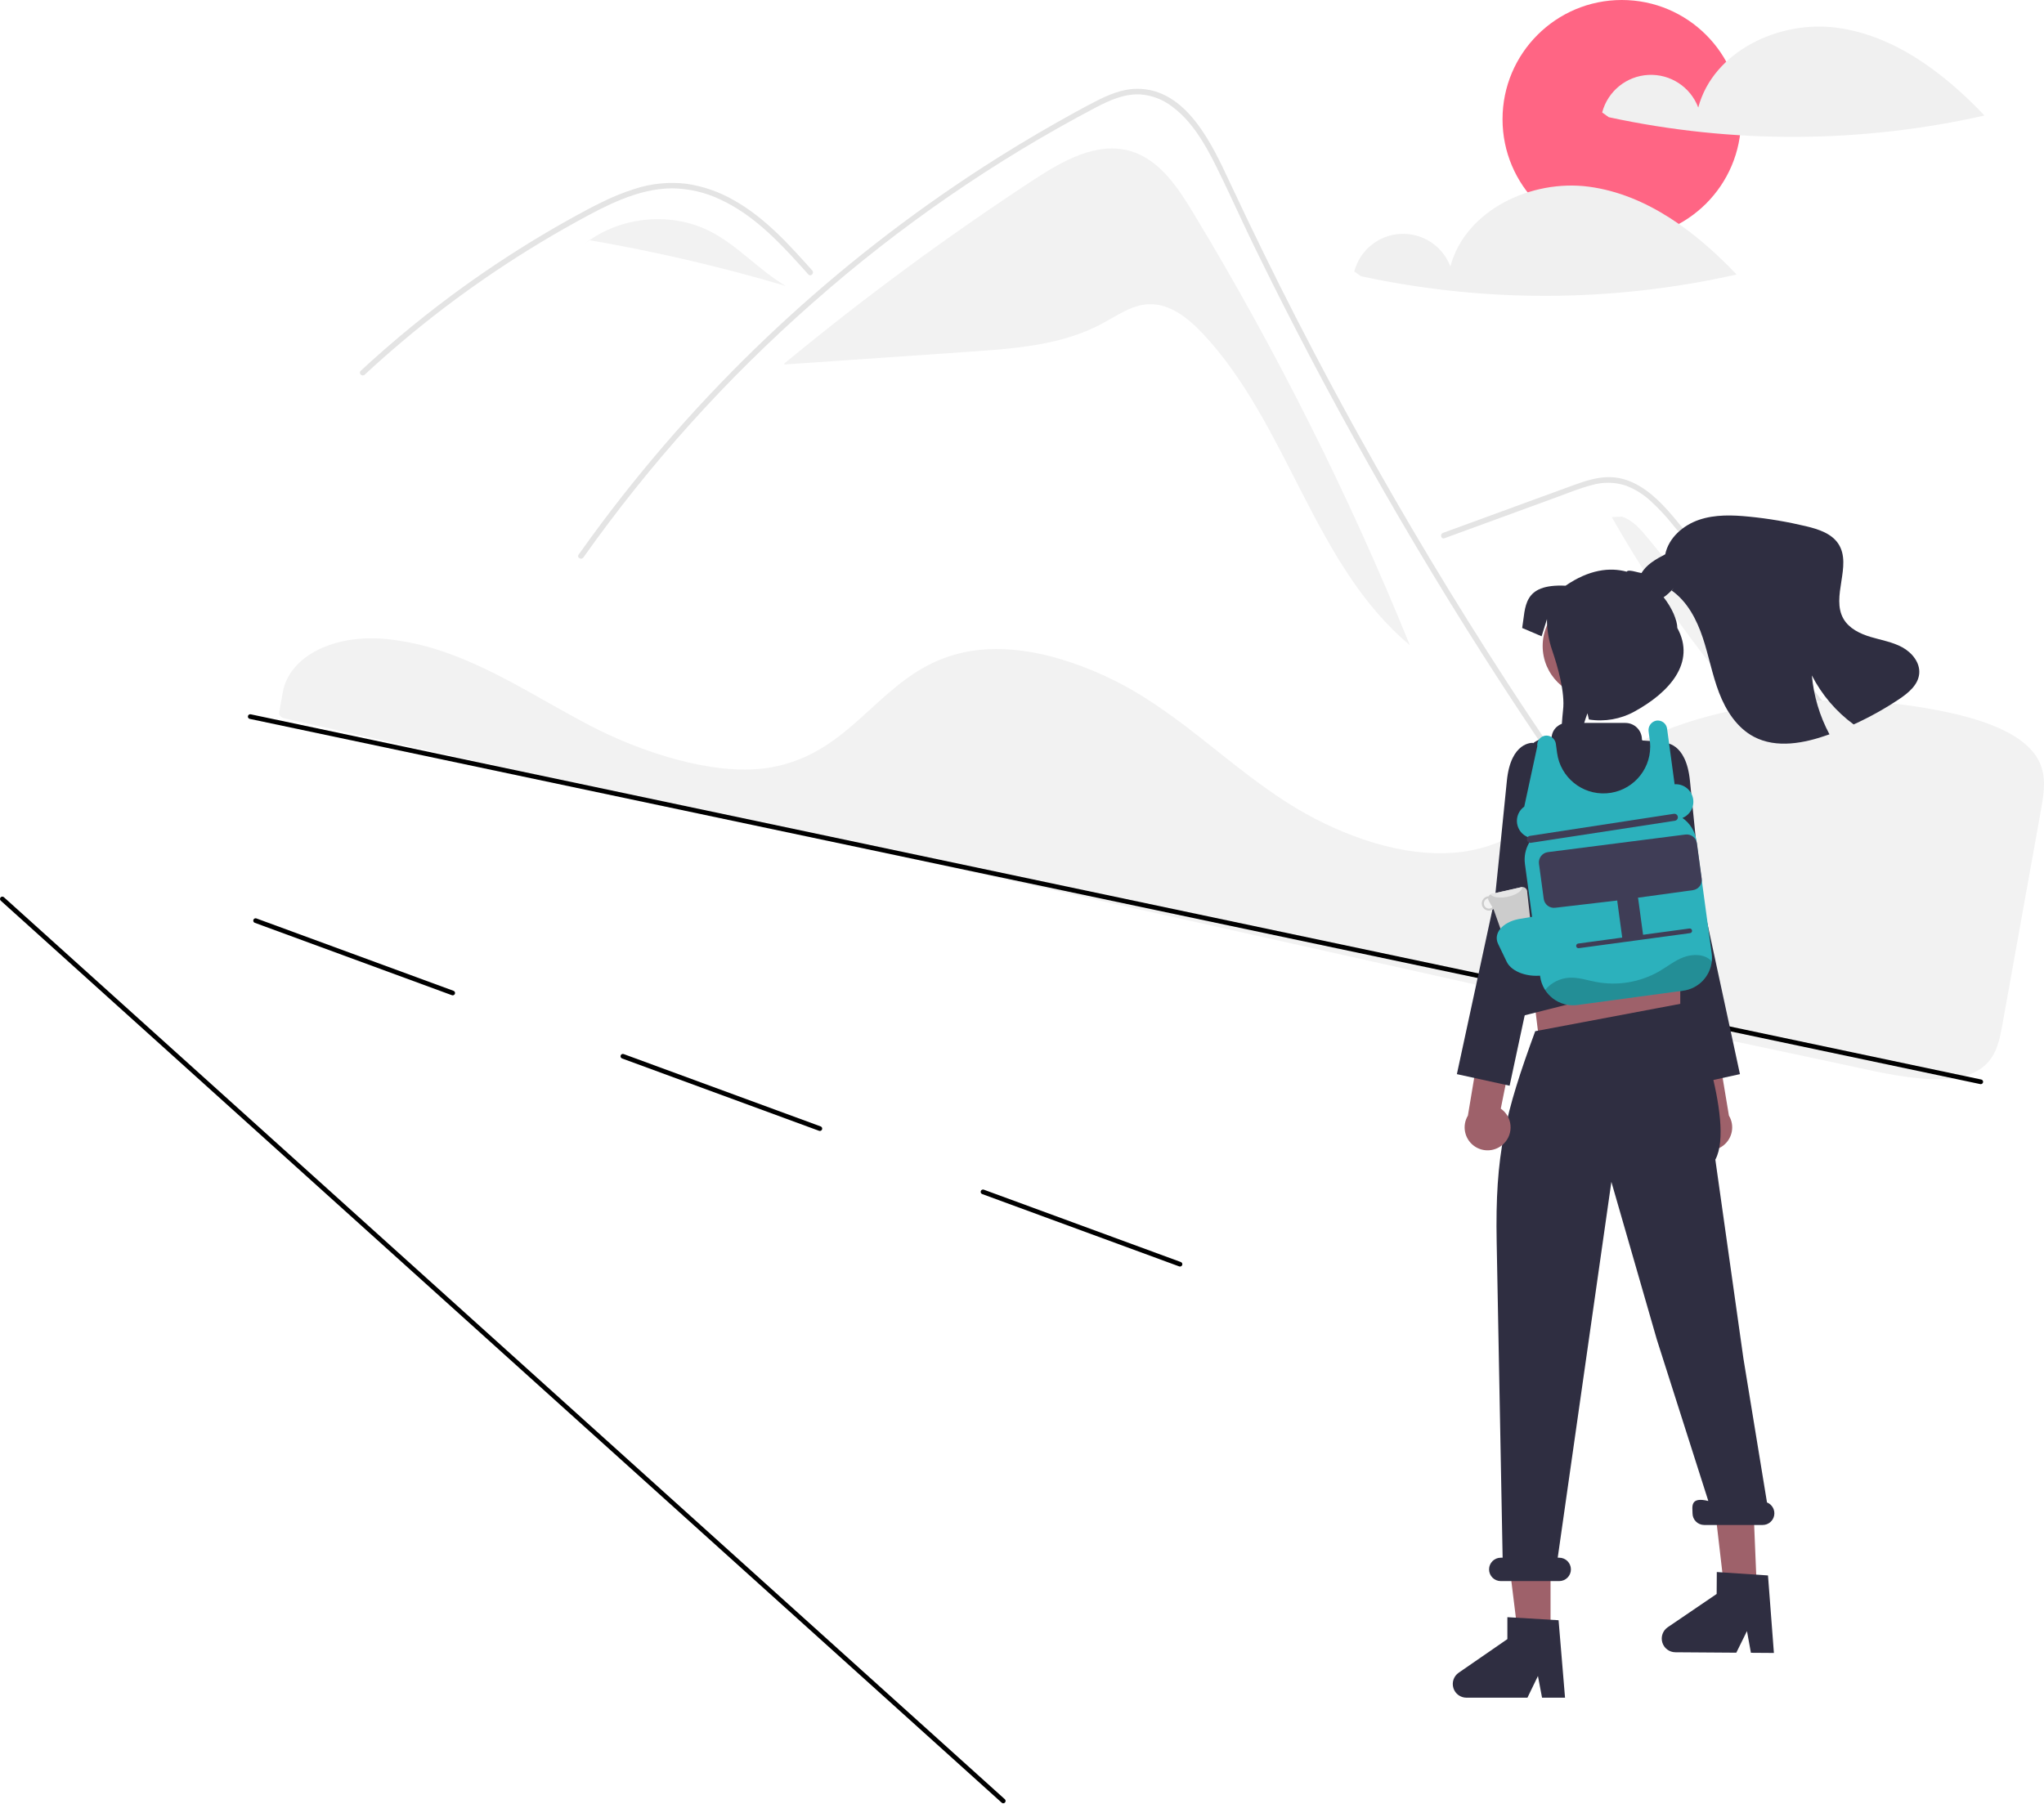
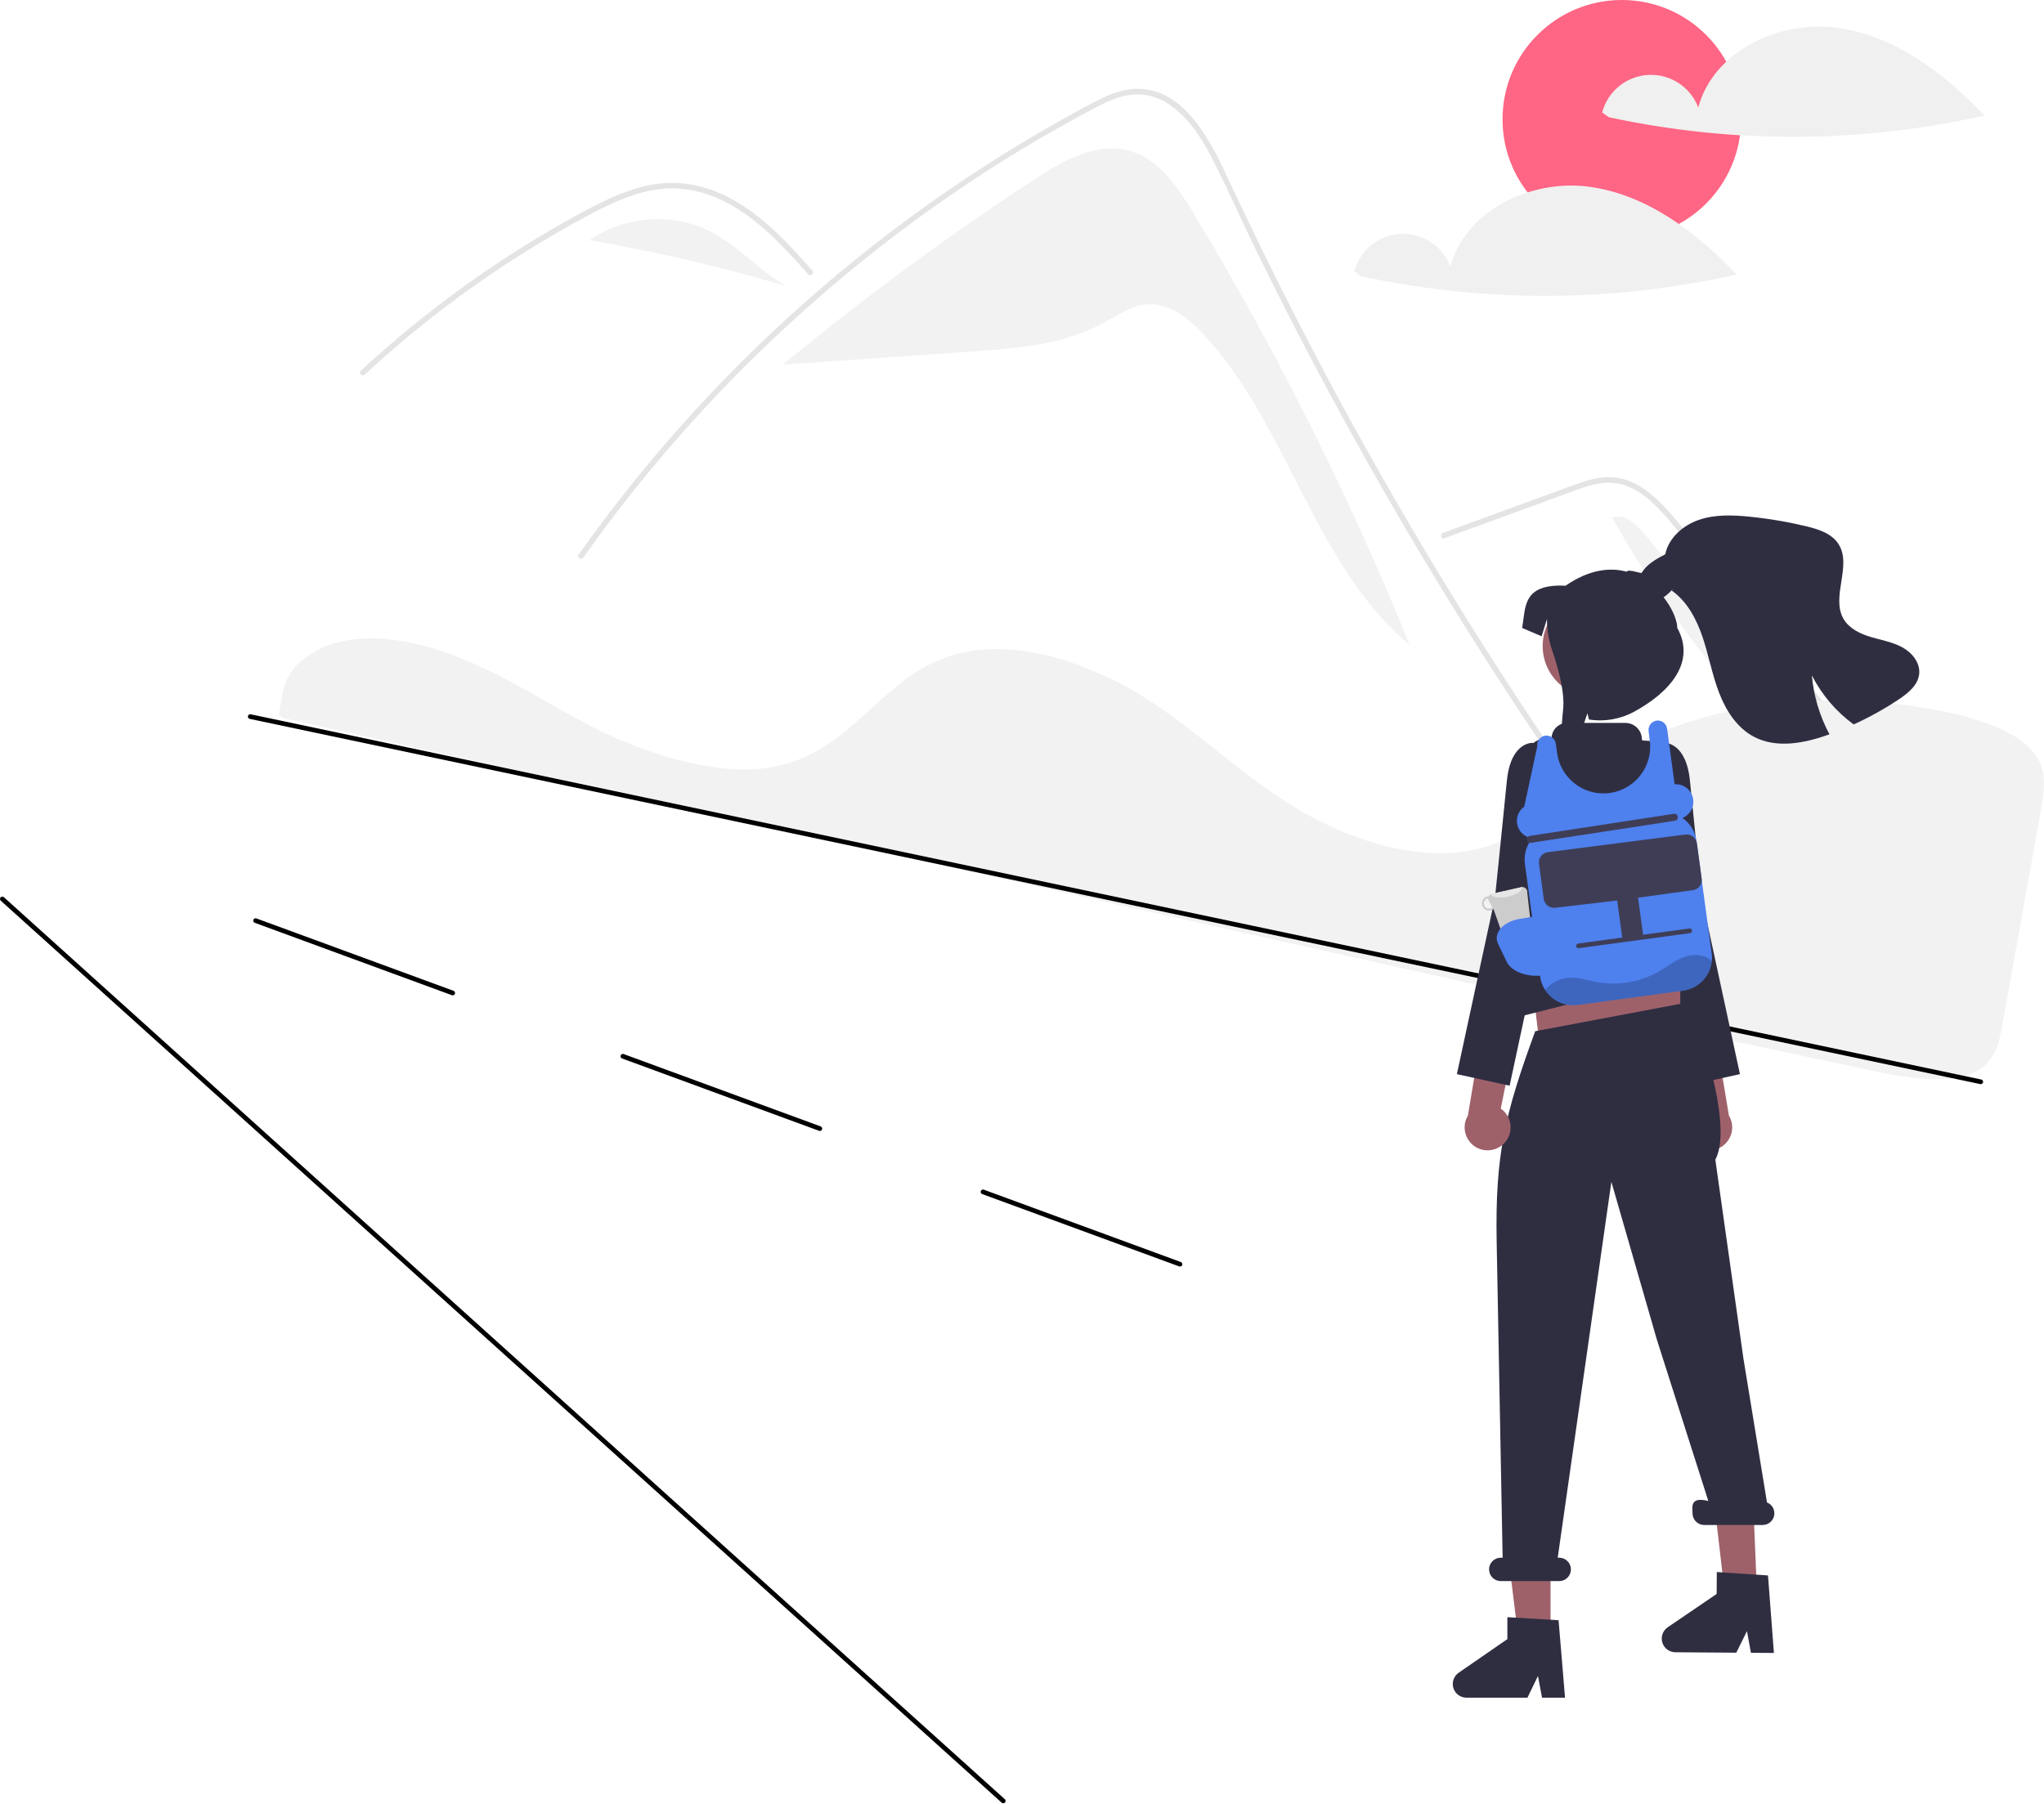
<svg xmlns="http://www.w3.org/2000/svg" id="currentIllo" data-name="Layer 1" width="874.039" height="771.292" viewBox="0 0 874.039 771.292" class="injected-svg DownloadModal__ImageFile-sc-p17csy-5 iIfSkb grid_media">
  <path d="M673.062,155.137c-6.611-10.934-14.444-22.608-26.712-26.178-14.207-4.135-28.802,4.079-41.181,12.184a1200.013,1200.013,0,0,0-106.794,78.684l.037.424q39.846-2.748,79.691-5.496c19.192-1.324,39.044-2.83,56.005-11.909,6.436-3.445,12.71-8.047,20.003-8.368,9.061-.398,16.962,5.93,23.17,12.541,36.727,39.109,47.355,98.916,88.558,133.276A1307.621,1307.621,0,0,0,673.062,155.137Z" transform="translate(-162.9803 -64.354)" fill="#f2f2f2" />
  <path d="M898.816,486.852c-4.061-5.128-5.721-6.33-9.727-11.505Q840.159,412.063,797.108,344.504q-29.241-45.883-55.583-93.529-12.541-22.651-24.394-45.658-9.198-17.839-17.985-35.891c-1.675-3.437-3.303-6.891-4.923-10.352-3.817-8.139-7.563-16.318-11.585-24.346-4.583-9.151-10.162-18.744-18.578-24.891a25.346,25.346,0,0,0-13.204-5.081c-6.851-.443-13.173,2.386-19.115,5.476a615.324,615.324,0,0,0-120.996,83.438A629.917,629.917,0,0,0,412.444,302.789c-.869,1.241-2.924.055-2.047-1.193q5.18-7.325,10.565-14.492A633.399,633.399,0,0,1,582.67,136.269q15.73-10.194,32.051-19.431c5.484-3.106,10.992-6.171,16.594-9.048,5.492-2.821,11.324-5.358,17.598-5.452,21.351-.332,32.407,23.848,40,40.119q3.58,7.681,7.246,15.314,13.856,28.981,28.779,57.432,9.21,17.566,18.823,34.927,29.917,54.062,63.596,105.935c29.743,45.808,59.25,86.275,93.134,129.112C901.424,486.362,899.756,488.053,898.816,486.852Z" transform="translate(-162.9803 -64.354)" fill="#e4e4e4" />
  <path d="M508.636,181.73c-1.24-1.383-2.473-2.766-3.722-4.149-9.846-10.889-20.411-21.652-33.931-27.894a49.228,49.228,0,0,0-20.624-4.781c-7.38.024-14.595,1.96-21.414,4.67-3.224,1.288-6.377,2.75-9.482,4.307-3.548,1.786-7.033,3.69-10.502,5.61q-9.767,5.405-19.281,11.284-18.93,11.699-36.674,25.184-9.198,6.993-18.017,14.445-8.202,6.922-16.073,14.216c-1.122,1.035-2.797-.64-1.675-1.675,1.383-1.288,2.782-2.568,4.18-3.832q5.927-5.358,12.043-10.51,11.153-9.411,22.884-18.096,18.242-13.513,37.74-25.192,9.743-5.832,19.755-11.174c2.015-1.075,4.054-2.126,6.116-3.121a97.502,97.502,0,0,1,14.54-5.919,51.724,51.724,0,0,1,21.96-2.157,57.173,57.173,0,0,1,20.261,7.009c13.275,7.42,23.572,18.894,33.591,30.091C511.323,181.184,509.655,182.867,508.636,181.73Z" transform="translate(-162.9803 -64.354)" fill="#e4e4e4" />
  <path d="M780.643,294.569l31.811-11.635L828.249,277.157c5.144-1.881,10.276-4.023,15.593-5.37a24.6,24.6,0,0,1,14.114.18,32.529,32.529,0,0,1,11.008,6.824,89.337,89.337,0,0,1,9.029,9.642c3.439,4.133,6.827,8.308,10.23,12.47q21.068,25.765,41.86,51.755,20.792,25.989,41.306,52.198,20.564,26.274,40.845,52.767,2.484,3.246,4.965,6.494c.914,1.196,2.973.017,2.047-1.196q-20.431-26.76-41.147-53.3-20.767-26.604-41.82-52.982-21.053-26.378-42.391-52.527-5.316-6.515-10.649-13.015c-2.999-3.655-5.965-7.35-9.254-10.753-6.039-6.245-13.583-11.764-22.614-11.914-5.31-.088-10.448,1.597-15.381,3.381-5.318,1.924-10.624,3.884-15.935,5.826l-32.034,11.716-8.008,2.929c-1.421.52-.807,2.812.63,2.286Z" transform="translate(-162.9803 -64.354)" fill="#e4e4e4" />
  <path d="M466.796,163.388c-16.166-8.308-36.868-6.681-51.723,3.699a737.726,737.726,0,0,1,83.932,19.589C487.555,179.967,478.599,169.455,466.796,163.388Z" transform="translate(-162.9803 -64.354)" fill="#f2f2f2" />
  <path d="M414.914,167.059l-3.112,2.53c1.053-.885,2.147-1.715,3.271-2.501C415.02,167.078,414.967,167.068,414.914,167.059Z" transform="translate(-162.9803 -64.354)" fill="#f2f2f2" />
  <path d="M867.766,294.685c-3.131-3.812-6.517-7.803-11.201-9.351l-4.373.172A496.015,496.015,0,0,0,984.306,436.543Q926.036,365.614,867.766,294.685Z" transform="translate(-162.9803 -64.354)" fill="#f2f2f2" />
  <path d="M667.565,606.081a.992.992,0,0,1-.345-.062l-84.261-30.953a1.0 1,0,0,1,.689-1.877L667.91,604.142a1.0 1,0,0,1-.345,1.938Z" transform="translate(-162.9803 -64.354)" />
  <path d="M513.565,548.081a.992.992,0,0,1-.345-.062l-84.261-30.953a1.0 1,0,0,1,.689-1.877L513.91,546.142a1.0 1,0,0,1-.345,1.938Z" transform="translate(-162.9803 -64.354)" />
  <path d="M356.565,490.081a.992.992,0,0,1-.345-.062l-84.261-30.953a1.0 1,0,1,1,.689-1.877L356.91,488.142a1.0 1,0,0,1-.345,1.938Z" transform="translate(-162.9803 -64.354)" />
  <path d="M340.778,339.738c-3.513-.785-7.07-1.405-10.583-1.837l-.511-.063c-23.321-2.777-43.01,6.958-45.796,22.645l-.495,2.838c-.309,1.795-.643,3.725-1.04,5.86-.192,1.054.867,2.132,2.407,2.476L845.649,497.037c39.607,8.564,79.087,17.024,117.337,25.144a177.652,177.652,0,0,0,21.711,3.511c10.927.926,18.927-.293,24.46-3.725l.001 0c6.877-4.253,8.607-11.157,10.019-19.078,2.846-15.997,5.877-32.793,8.897-49.538,2.661-14.758,5.316-29.477,7.832-43.574,1.478-8.369,2.281-15.869-2.879-22.891-5.596-7.598-17.581-13.494-35.623-17.527-.218-.049-.434-.097-.655-.145-56.592-12.407-117.619-2.55-151.854,24.53-3.942,3.118-7.734,6.553-11.401,9.875a158.915,158.915,0,0,1-17.302,14.232,66.95,66.95,0,0,1-10.666,5.986c-.257.125-.548.255-.851.372-.705.318-1.433.613-2.135.865a62.042,62.042,0,0,1-12.655,3.397l-.431.065c-.326.056-.678.107-1.027.147a68.206,68.206,0,0,1-7.479.589c-10.812.309-22.585-1.669-34.991-5.882a151.752,151.752,0,0,1-32.578-15.751c-10.814-6.914-20.639-14.717-30.141-22.263-4.173-3.316-8.49-6.743-12.828-10.046-.815-.622-1.618-1.23-2.434-1.842-5.313-3.969-10.177-7.354-14.871-10.348a146.281,146.281,0,0,0-37.143-17.035c-13.864-4.03-26.63-5.128-37.931-3.275a60.649,60.649,0,0,0-9.253,2.27c-13.923,4.597-23.917,13.74-33.581,22.583-12.021,10.999-24.453,22.373-44.611,25.204-23.263,3.273-53.836-7.081-74.693-17.866-6.557-3.391-13.045-7.056-19.318-10.601q-3.801-2.148-7.611-4.28c-4.993-2.785-9.099-4.982-12.918-6.915l-1.208-.614c-.673-.337-1.346-.675-2.034-1.007-4.55-2.238-8.825-4.154-13.075-5.86l-1.004-.409c-2.021-.785-3.918-1.486-5.788-2.137l-.747-.259A109.236,109.236,0,0,0,340.778,339.738Z" transform="translate(-162.9803 -64.354)" fill="#f2f2f2" />
  <path d="M1009.981,528.062a1.009,1.009,0,0,1-.208-.021l-740-156.208a1,1,0,0,1,.413-1.957l740,156.208a1,1,0,0,1-.206,1.979Z" transform="translate(-162.9803 -64.354)" />
  <circle cx="693.5" cy="51" r="51" fill="#ff6584" />
  <path d="M948.516,76.224c-24.717-3.341-52.935,10.019-59.341,34.124a21.597,21.597,0,0,0-41.093,2.109l2.83,2.027a372.275,372.275,0,0,0,160.659-.726C994.377,95.688,973.233,79.565,948.516,76.224Z" transform="translate(-162.9803 -64.354)" fill="#f0f0f0" />
  <path d="M842.516,144.224c-24.717-3.341-52.935,10.019-59.341,34.124a21.597,21.597,0,0,0-41.093,2.109l2.83,2.027a372.275,372.275,0,0,0,160.659-.726C888.377,163.688,867.233,147.565,842.516,144.224Z" transform="translate(-162.9803 -64.354)" fill="#f0f0f0" />
  <path d="M886.872,553.437a9.76,9.76,0,0,1,1.357-14.904L872.689,461.346l17.161,5.51,12.439,74.659A9.813,9.813,0,0,1,886.872,553.437Z" transform="translate(-162.9803 -64.354)" fill="#9e616a" />
  <path d="M863.926,390.13l10.648-8.037s9.393-.665,11.056,16.274,5.079,49.95,5.079,49.95l16.293,75.463-22.554,4.95-17.451-81.438-10.469-24.184Z" transform="translate(-162.9803 -64.354)" fill="#2f2e41" />
  <polygon points="718.5 449 658.5 448 653.5 407 718.5 407 718.5 449" fill="#9e616a" />
  <polygon points="663.032 699.832 649.181 699.831 642.591 646.404 663.034 646.405 663.032 699.832" fill="#9e616a" />
  <polygon points="751.276 680.645 737.425 680.548 731.21 627.076 749.225 631.209 751.276 680.645" fill="#9e616a" />
  <polygon points="707.954 371.691 711.092 379.851 710.465 388.011 649.04 409.286 652.088 373.574 658.993 365.414 707.954 371.691" fill="#ffb6b6" />
  <circle cx="681.602" cy="276.32" r="21.938" fill="#9e616a" />
  <path d="M832.208,790.486h-9.829l-1.754-9.279-4.493,9.279H790.064a5.86,5.86,0,0,1-3.33-10.682l20.817-14.377v-9.381l21.896,1.307Z" transform="translate(-162.9803 -64.354)" fill="#2f2e41" />
  <path d="M921.523,771.351l-9.828-.069-1.689-9.292-4.558,9.248-26.067-.182a5.86,5.86,0,0,1-3.255-10.705l20.917-14.231.066-9.381,21.886,1.46Z" transform="translate(-162.9803 -64.354)" fill="#2f2e41" />
  <path d="M918.566,706.973l-10.086-61.619-12-85c8.788-16.32-11-67-11-67l-2.793.134L819.467,505.415l.014-.061c-12.931,35.268-17.215,52.691-16.506,90.248l2.547,135.01h-.799a5,5,0,0,0,0,10h25a5,5,0,0,0,0-10h-.645l22.947-160.757L871.48,637.354l22,69c-8-2-6.758,2.634-6.758,5.258a5,5,0,0,0,5,5h25a4.995,4.995,0,0,0,1.844-9.639Z" transform="translate(-162.9803 -64.354)" fill="#2f2e41" />
  <path d="M890.403,495.979l-2-20a3.987,3.987,0,0,0-3.605-2.995c-.833-9.527-4.339-50.629-4.549-52.421l-.008-.076-1.594-34.058a5.037,5.037,0,0,0-4.703-4.79l-8.421-.55a.446.446,0,0,1-.431-.445,7.081,7.081,0,0,0-7.081-7.081H833.08a6.63,6.63,0,0,0-6.576,5.804.44.44,0,0,1-.448.396l-.003-0a11.845,11.845,0,0,0-11.915,9.824c-3.408,19.831-10.239,64.84-6.862,89.862,1.176,8.711-1.359,1.812-1.803,9.1a5.365,5.365,0,0,0,1.336,3.89c-2.058.598-2.856,2.821-2.328,4.916l-.438-.108a4,4,0,0,0,4.856,2.901L885.502,480.836C887.644,480.296,890.943,498.121,890.403,495.979Z" transform="translate(-162.9803 -64.354)" fill="#2f2e41" />
  <path d="M806.089,553.437a9.76,9.76,0,0,0-1.357-14.904l15.54-77.187-17.161,5.51-12.439,74.659A9.813,9.813,0,0,0,806.089,553.437Z" transform="translate(-162.9803 -64.354)" fill="#9e616a" />
  <path d="M829.034,390.13l-10.648-8.037s-9.393-.665-11.056,16.274-5.079,49.95-5.079,49.95l-16.293,75.463,22.554,4.95,17.451-81.438,10.469-24.184Z" transform="translate(-162.9803 -64.354)" fill="#2f2e41" />
  <path d="M868.076,321.166c4.087,1.217,7.9-2.202,10.745-5.441l-1.011,1.2c6.692,4.713,10.693,12.39,13.289,20.161,2.596,7.763,4.044,15.894,6.975,23.546,2.93,7.643,7.66,15.037,14.9,18.85,9.699,5.107,21.583,2.785,31.9-.9.137-.051.266-.094.403-.146a65.737,65.737,0,0,1-7.523-25.191,59.771,59.771,0,0,0,17.873,20.967,137.213,137.213,0,0,0,19.381-10.779c3.984-2.665,8.183-6.109,8.645-10.882.471-4.738-3.067-9.065-7.24-11.344-4.173-2.279-8.971-3.05-13.529-4.421-4.55-1.362-9.194-3.599-11.584-7.711-5.509-9.459,3.761-22.8-2.151-32.02-2.913-4.533-8.568-6.349-13.812-7.609a182.606,182.606,0,0,0-24.317-4.104c-7.189-.72-14.617-.985-21.455,1.328-6.838,2.313-13.041,7.686-14.506,14.763-3.993,2.099-8.217,4.421-10.359,8.405C862.558,313.815,863.749,319.881,868.076,321.166Z" transform="translate(-162.9803 -64.354)" fill="#2f2e41" />
  <path d="M874.177,319.572c3.914,4.903,6.044,10.205,6.044,13.38,8.13,14.859-3.496,27.623-18.356,35.753a30.443,30.443,0,0,1-19.45,3.391l-.622-2.654-.842,2.39s-9.675,31.954-12.866,33.828c1.211-5.687,2.598-32.017,3.272-37.567.933-7.554-2.32-18.799-4.667-25.638a40.366,40.366,0,0,1-2.21-13.1v-.195l-2.285,7.34-8.319-3.549c1.548-8.878,0-18.956,18.556-18.082,10.036-6.902,18.873-7.953,26.133-5.996.937-1.448,6.339,1.264,7.9.502" transform="translate(-162.9803 -64.354)" fill="#2f2e41" />
-   <path d="M894.95,475.58a14.211,14.211,0,0,1-12.22,12.5l-45.17,6.12a14.224,14.224,0,0,1-15.99-12.18l-6.51-48.14a14.175,14.175,0,0,1,1.8-9.04l-.31-2.34a7.49,7.49,0,0,1-1.78-13.14l5.58-25.85a4.007,4.007,0,0,1,3.82-4.54,4.113,4.113,0,0,1,4.13,3.63l.51,3.8a20.001,20.001,0,0,0,39.82-2.66,20.672,20.672,0,0,0-.18-2.71l-.5-3.74a4.15,4.15,0,0,1,3.18-4.69,3.999,3.999,0,0,1,4.71,3.4l3.23,23.8a7.492,7.492,0,0,1,3.35,14.41,14.165,14.165,0,0,1,5.97,9.74l6.52,48.15A14,14,0,0,1,894.95,475.58Z" transform="translate(-162.9803 -64.354)" fill="#2cb1bc" />
+   <path d="M894.95,475.58a14.211,14.211,0,0,1-12.22,12.5l-45.17,6.12a14.224,14.224,0,0,1-15.99-12.18l-6.51-48.14a14.175,14.175,0,0,1,1.8-9.04l-.31-2.34a7.49,7.49,0,0,1-1.78-13.14l5.58-25.85a4.007,4.007,0,0,1,3.82-4.54,4.113,4.113,0,0,1,4.13,3.63l.51,3.8a20.001,20.001,0,0,0,39.82-2.66,20.672,20.672,0,0,0-.18-2.71l-.5-3.74a4.15,4.15,0,0,1,3.18-4.69,3.999,3.999,0,0,1,4.71,3.4l3.23,23.8a7.492,7.492,0,0,1,3.35,14.41,14.165,14.165,0,0,1,5.97,9.74l6.52,48.15A14,14,0,0,1,894.95,475.58Z" transform="translate(-162.9803 -64.354)" fill="#4E80EE" />
  <path d="M815.906,423.559a1.502,1.502,0,0,1,1.285-1.688l61.566-9.437a1.5,1.5,0,1,1,.402,2.973l-61.566,9.437A1.502,1.502,0,0,1,815.906,423.559Z" transform="translate(-162.9803 -64.354)" fill="#3f3d56" />
  <path d="M823.101,448.829l-2.035-15.036a4.413,4.413,0,0,1,3.782-4.965l58.801-7.522a4.413,4.413,0,0,1,4.965,3.782l2.035,15.036a4.413,4.413,0,0,1-3.782,4.965L863.381,448.32a4.413,4.413,0,0,1,.117.489l2.079,15.36,19.819-2.682a1,1,0,1,1,.268,1.982l-19.819,2.682-8.919,1.207L838.098,469.906a1,1,0,0,1-.268-1.982l18.828-2.548-2.079-15.36a4.414,4.414,0,0,1-.017-.502l-26.496,3.097A4.413,4.413,0,0,1,823.101,448.829Z" transform="translate(-162.9803 -64.354)" fill="#3f3d56" />
  <path d="M591.98,835.646a.998.998,0,0,1-.669-.257l-428-385.792a1,1,0,0,1,1.339-1.486l428,385.792a1,1,0,0,1-.67,1.743Z" transform="translate(-162.9803 -64.354)" />
  <path d="M816.03,445.94a2.026,2.026,0,0,0-2.15-2.17,1.864,1.864,0,0,0-.32.04l-12.66,2.86a2.085,2.085,0,0,0-1.34,1.03,2.606,2.606,0,0,0-.55.08,3.076,3.076,0,1,0,1.36,6,3.118,3.118,0,0,0,1.24-.6l4.29,12.08a2.015,2.015,0,0,0,2.21.97l8.23-1.86a2.043,2.043,0,0,0,1.57-1.82Zm-15.85,6.98a2.2,2.2,0,0,1-.98-4.29c.04-.01.08,0,.12-.01a2.071,2.071,0,0,0,.27,1.04L801.16,452.4A2.071,2.071,0,0,1,800.18,452.92Z" transform="translate(-162.9803 -64.354)" fill="#ccc" />
  <path d="M813.88,443.77c.12,1.6-2.62,3.44-6.29,4.17-3.37.69-6.39.21-7.24-1.05a1.919,1.919,0,0,1,.55-.22l12.66-2.86A1.864,1.864,0,0,1,813.88,443.77Z" transform="translate(-162.9803 -64.354)" fill="#e6e6e6" />
-   <path d="M807.264,475.724l-3.675-7.646c-2.153-4.479,1.789-9.245,8.787-10.624L821,456l3.607,25.202-.747.147C816.862,482.727,809.417,480.203,807.264,475.724Z" transform="translate(-162.9803 -64.354)" fill="#2cb1bc" />
+   <path d="M807.264,475.724l-3.675-7.646c-2.153-4.479,1.789-9.245,8.787-10.624L821,456l3.607,25.202-.747.147C816.862,482.727,809.417,480.203,807.264,475.724Z" transform="translate(-162.9803 -64.354)" fill="#4E80EE" />
  <g opacity="0.2">
    <path d="M894.95,475.58a14.211,14.211,0,0,1-12.22,12.5l-45.17,6.12a14.208,14.208,0,0,1-13.87-6.42,14.512,14.512,0,0,1,10.36-5.24c3.88-.2,7.64,1.09,11.44,1.81a39.589,39.589,0,0,0,26.83-4.45c3.53-2.05,6.71-4.67,10.59-6.13,3.88-1.45,8.89-1.4,11.7,1.43A4.033,4.033,0,0,1,894.95,475.58Z" transform="translate(-162.9803 -64.354)" />
  </g>
</svg>
